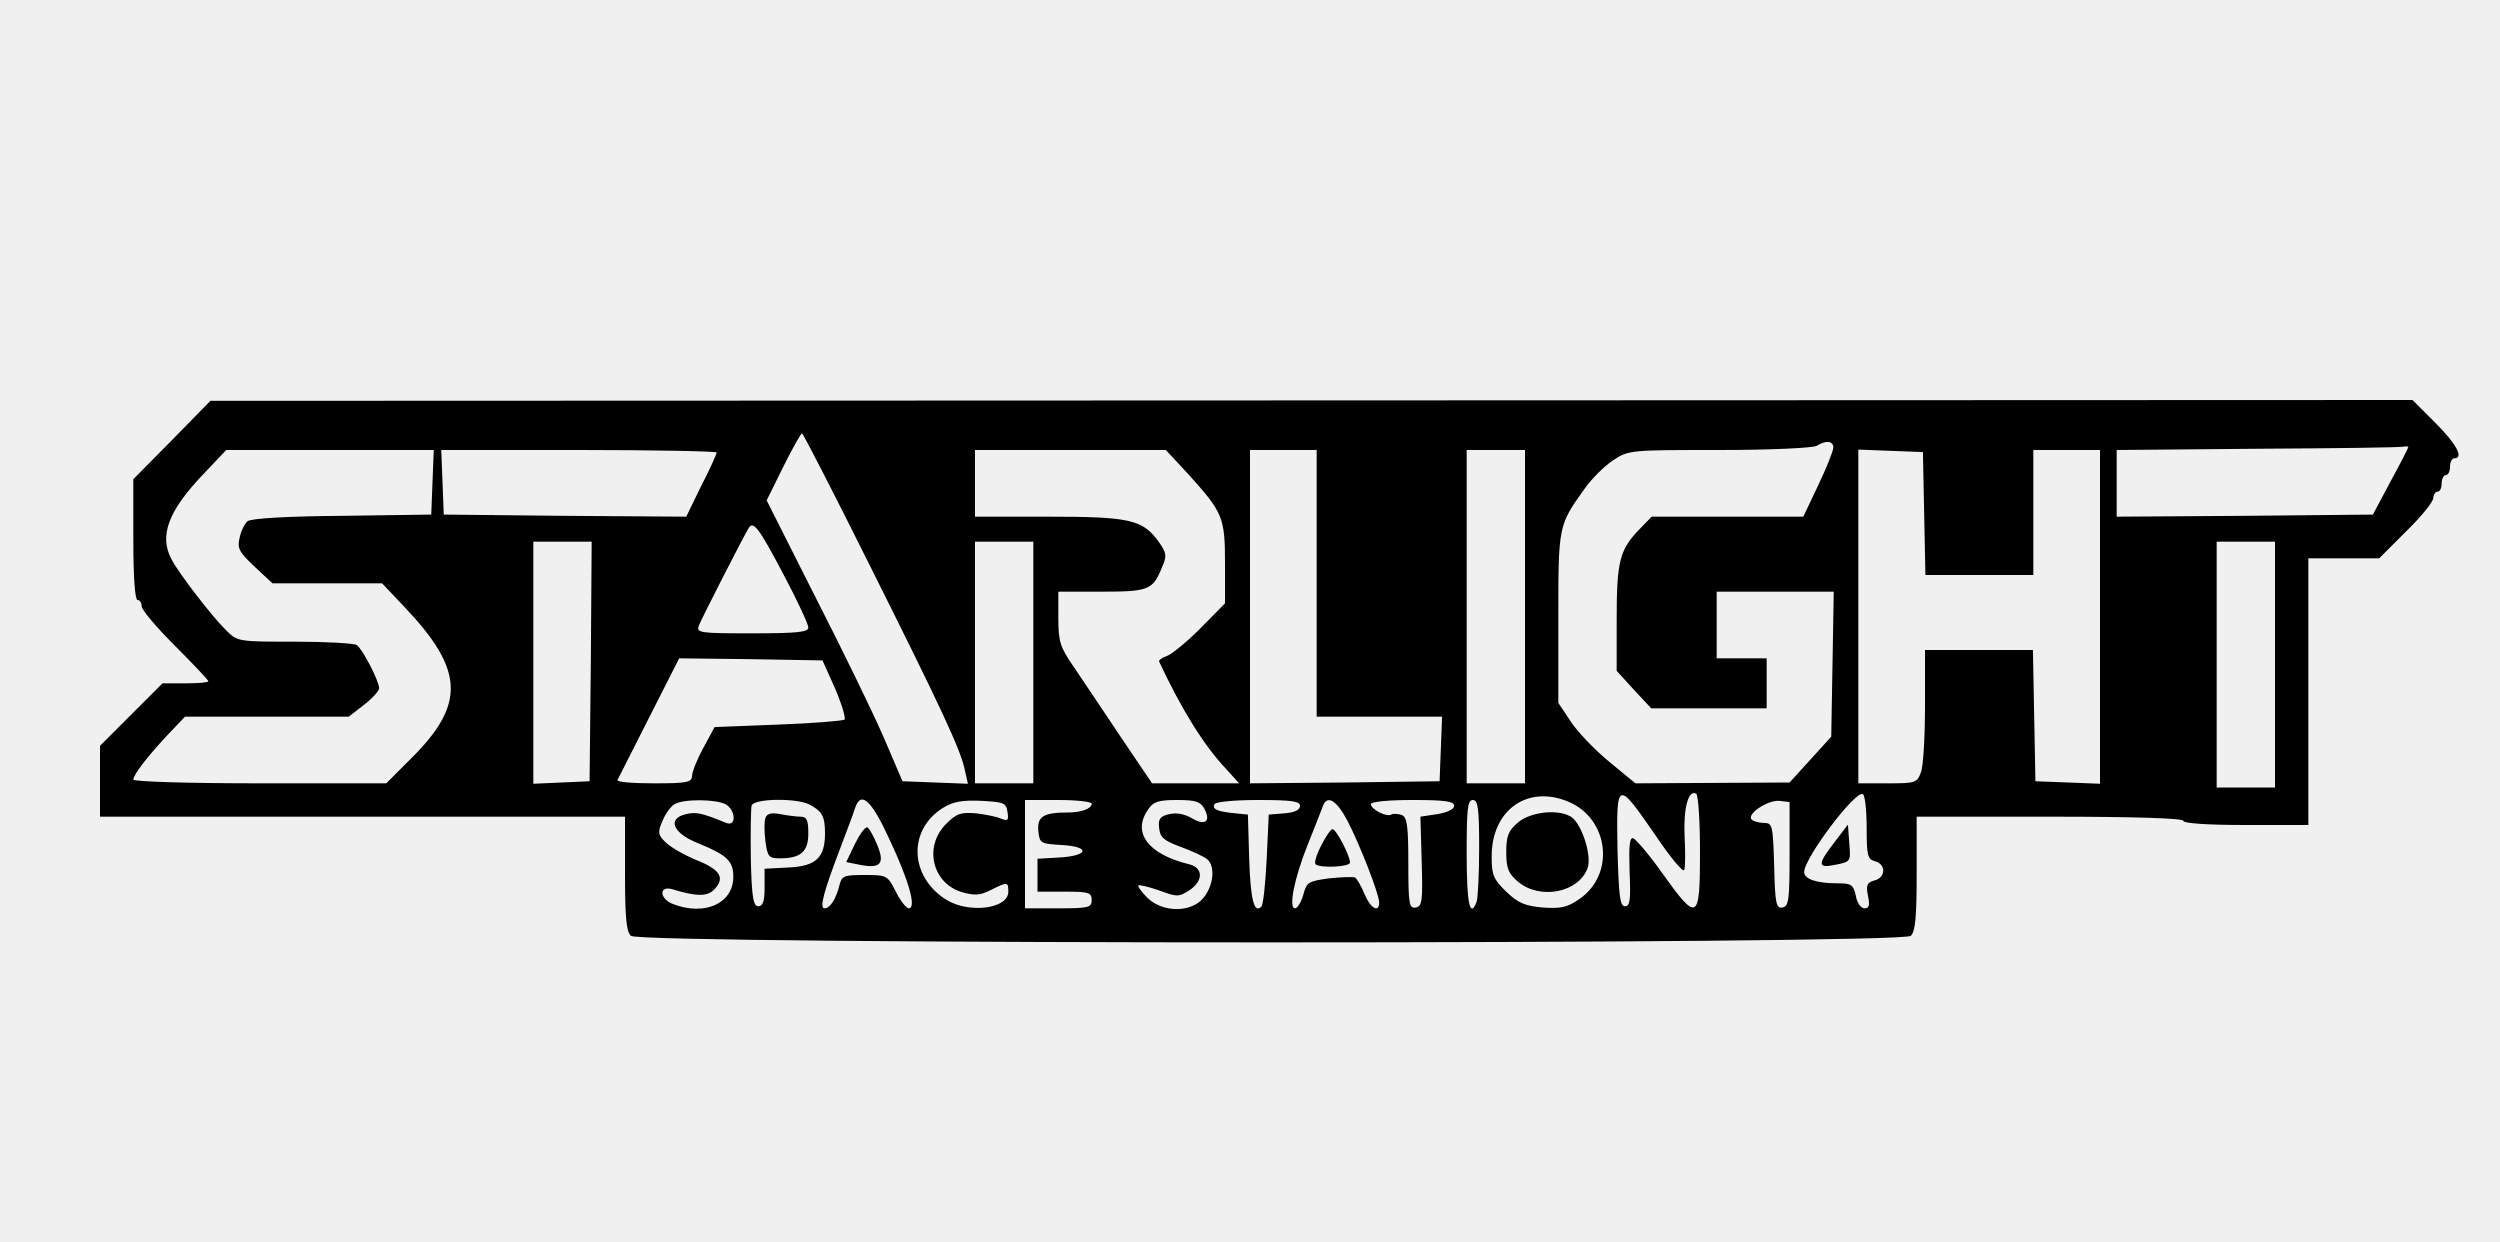
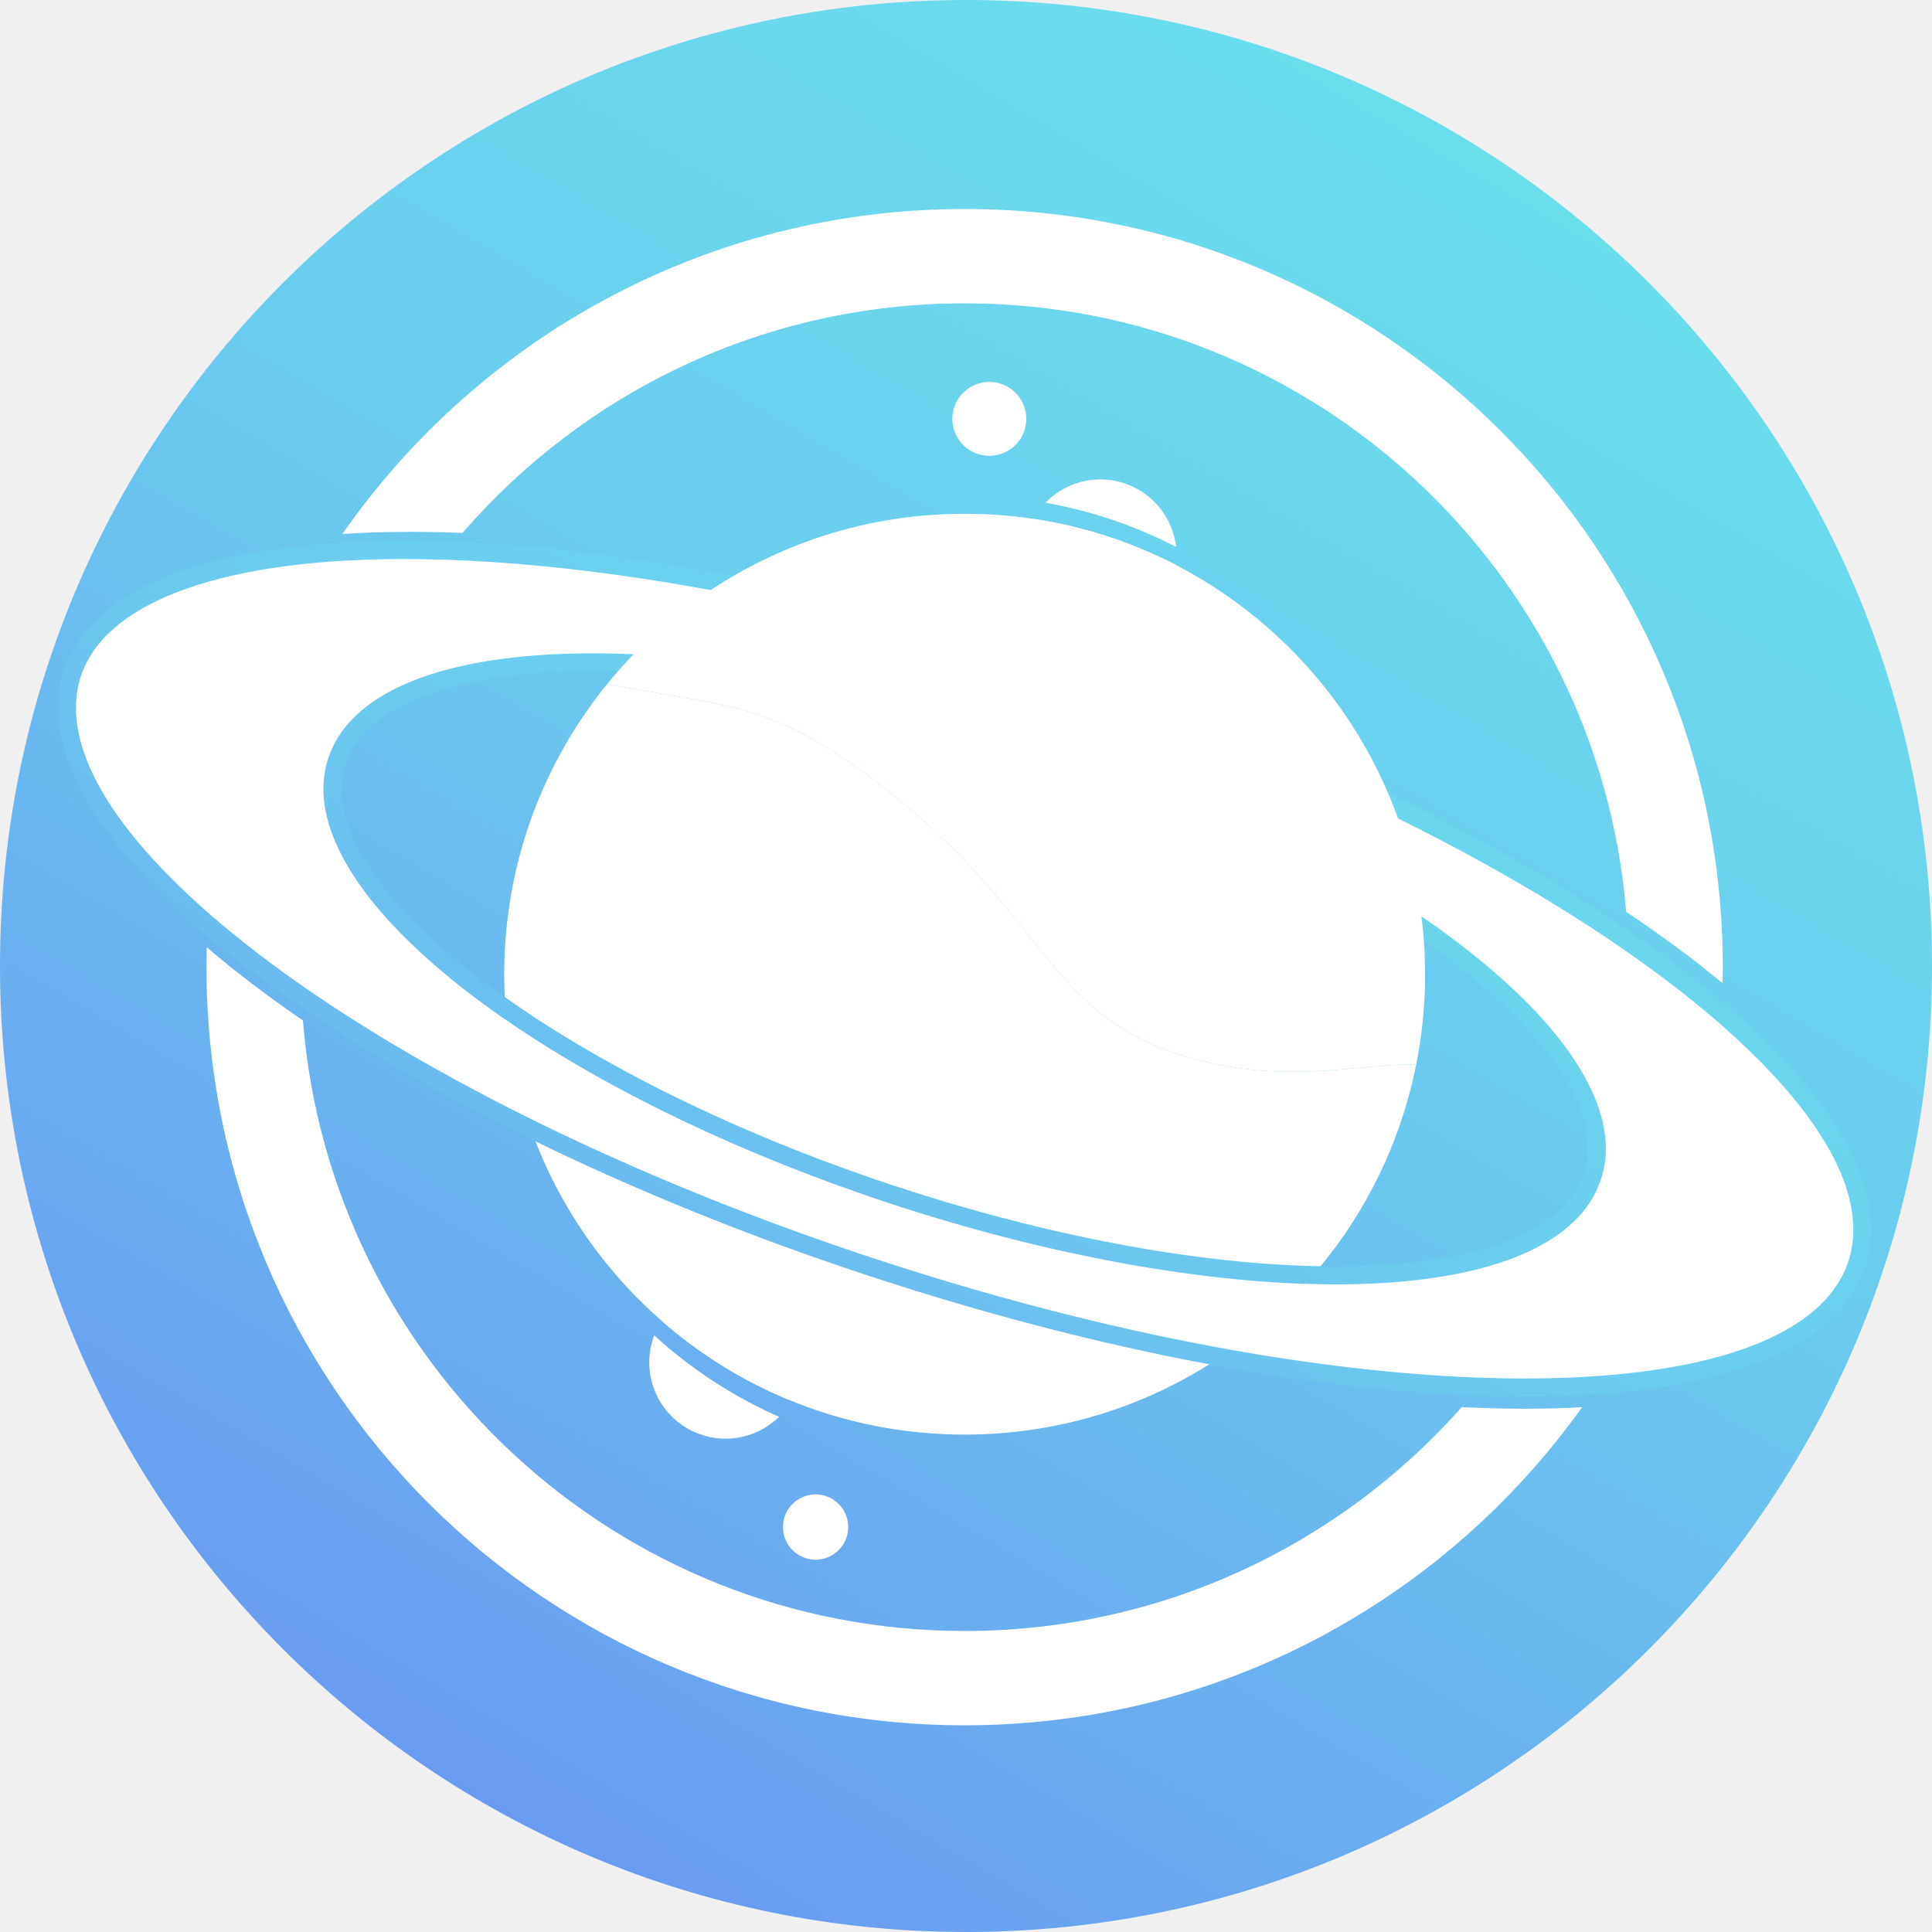
- <svg xmlns="http://www.w3.org/2000/svg" version="1.0" width="600pt" height="298pt" viewBox="0 0 600 298" preserveAspectRatio="xMidYMid meet">
-   <g transform="translate(0,298) scale(0.1,-0.1)" fill="#000000" stroke="none">
-     <path d="M413 1924 l-93 -94 0 -145 c0 -90 4 -145 10 -145 6 0 10 -7 10 -15 0 -9 36 -51 80 -95 44 -44 80 -82 80 -85 0 -3 -25 -5 -55 -5 l-55 0 -75 -75 -75 -75 0 -85 0 -85 630 0 630 0 0 -136 c0 -104 3 -139 14 -150 22 -21 3050 -21 3072 0 11 11 14 46 14 150 l0 136 320 0 c207 0 320 -4 320 -10 0 -6 57 -10 150 -10 l150 0 0 320 0 320 85 0 85 0 65 65 c36 35 65 71 65 80 0 8 5 15 10 15 6 0 10 9 10 20 0 11 5 20 10 20 6 0 10 9 10 20 0 11 5 20 10 20 24 0 6 34 -45 85 l-55 55 -2642 -1 -2643 -1 -92 -94z m1675 -302 c172 -344 219 -444 228 -492 l7 -31 -79 3 -78 3 -45 105 c-25 58 -99 210 -164 337 l-117 232 40 81 c22 44 42 80 45 80 2 0 76 -143 163 -318z m2312 284 c0 -8 -16 -48 -36 -90 l-36 -76 -182 0 -182 0 -31 -32 c-46 -48 -53 -76 -53 -214 l0 -124 41 -45 42 -45 138 0 139 0 0 60 0 60 -60 0 -60 0 0 80 0 80 141 0 140 0 -3 -174 -3 -174 -50 -55 -50 -55 -185 -1 -185 -1 -62 51 c-34 28 -76 71 -93 97 l-30 45 0 204 c0 222 0 222 63 310 16 23 47 54 68 68 38 25 40 25 256 25 124 0 225 5 233 10 22 14 40 12 40 -4z m1380 1 c0 -2 -19 -39 -43 -83 l-42 -79 -308 -3 -307 -2 0 80 0 80 338 3 c185 1 343 3 350 5 6 1 12 1 12 -1z m-4742 -84 l-3 -78 -214 -3 c-131 -1 -219 -6 -227 -13 -7 -6 -16 -24 -19 -40 -6 -25 -1 -34 36 -69 l43 -40 131 0 132 0 54 -57 c144 -152 147 -234 13 -366 l-57 -57 -304 0 c-167 0 -303 4 -303 9 0 12 36 58 84 109 l40 42 196 0 197 0 36 28 c20 15 36 33 37 40 0 17 -40 95 -54 104 -6 4 -73 8 -149 8 -136 0 -137 0 -165 28 -32 31 -113 136 -130 169 -31 57 -8 117 76 205 l55 58 249 0 249 0 -3 -77z m682 71 c0 -3 -16 -40 -37 -80 l-36 -74 -291 2 -291 3 -3 78 -3 77 331 0 c181 0 330 -3 330 -6z m1131 -51 c84 -93 89 -104 89 -215 l0 -96 -60 -61 c-33 -33 -70 -63 -81 -66 -11 -4 -19 -10 -17 -13 54 -115 107 -201 162 -259 l30 -33 -105 0 -104 0 -75 111 c-41 62 -92 137 -112 167 -34 49 -38 62 -38 119 l0 63 104 0 c113 0 123 4 145 59 12 27 11 34 -9 62 -38 52 -69 59 -265 59 l-175 0 0 80 0 80 229 0 229 0 53 -57z m309 -263 l0 -320 150 0 151 0 -3 -77 -3 -78 -227 -3 -228 -2 0 400 0 400 80 0 80 0 0 -320z m500 -80 l0 -400 -70 0 -70 0 0 400 0 400 70 0 70 0 0 -400z m958 248 l3 -148 129 0 130 0 0 150 0 150 80 0 80 0 0 -400 0 -401 -77 3 -78 3 -3 158 -3 157 -129 0 -130 0 0 -134 c0 -74 -4 -146 -10 -160 -9 -25 -14 -26 -80 -26 l-70 0 0 400 0 401 78 -3 77 -3 3 -147z m-2739 -144 c34 -64 61 -122 61 -130 0 -11 -25 -14 -135 -14 -124 0 -134 1 -128 18 5 14 105 210 120 235 11 18 25 -1 82 -109z m-461 -211 l-3 -288 -67 -3 -68 -3 0 291 0 290 70 0 70 0 -2 -287z m1062 -3 l0 -290 -70 0 -70 0 0 290 0 290 70 0 70 0 0 -290z m2980 -5 l0 -295 -70 0 -70 0 0 295 0 295 70 0 70 0 0 -295z m-3456 -57 c16 -37 26 -71 23 -75 -4 -3 -76 -9 -159 -12 l-153 -6 -27 -50 c-15 -27 -27 -58 -27 -67 -1 -16 -12 -18 -92 -18 -50 0 -89 3 -87 8 2 4 36 71 76 150 l72 142 172 -2 172 -3 30 -67z m1970 -354 c35 -52 66 -89 68 -82 3 7 3 44 1 81 -3 67 9 113 28 102 5 -4 9 -67 9 -141 0 -165 -6 -168 -91 -49 -31 44 -63 81 -69 83 -9 3 -11 -17 -9 -79 3 -70 1 -84 -11 -84 -12 0 -15 23 -18 137 -3 167 -1 167 92 32z m506 19 c0 -66 2 -75 20 -80 27 -7 26 -39 -1 -46 -18 -5 -21 -11 -16 -36 5 -24 3 -31 -8 -31 -9 0 -18 13 -21 30 -6 27 -11 30 -43 30 -51 0 -81 10 -81 27 0 34 124 198 141 187 5 -3 9 -39 9 -81z m-716 63 c98 -41 113 -175 26 -234 -29 -20 -44 -23 -88 -20 -43 4 -59 11 -87 38 -31 30 -35 40 -35 85 0 111 86 172 184 131z m-2023 -6 c25 -14 27 -55 2 -45 -59 24 -72 27 -97 21 -46 -11 -31 -46 30 -70 69 -28 84 -43 84 -80 0 -64 -68 -95 -144 -66 -33 12 -36 45 -3 36 59 -18 84 -18 101 -1 27 28 15 48 -43 71 -29 12 -62 31 -73 42 -19 18 -20 24 -8 52 7 17 20 35 29 40 22 13 98 12 122 0z m202 -1 c30 -16 37 -28 37 -69 0 -58 -21 -79 -88 -82 l-57 -3 0 -45 c0 -33 -4 -45 -15 -45 -12 0 -16 21 -18 114 -1 63 0 121 2 128 7 17 108 18 139 2z m192 -84 c47 -100 65 -165 46 -165 -6 0 -20 18 -31 40 -20 39 -21 40 -75 40 -51 0 -55 -2 -61 -27 -8 -31 -22 -53 -35 -53 -13 0 -2 40 36 140 18 47 35 93 38 103 14 39 39 16 82 -78z m283 66 c3 -20 1 -22 -15 -16 -10 5 -37 10 -60 13 -37 3 -47 0 -73 -26 -53 -54 -33 -141 38 -163 32 -9 44 -8 70 5 40 20 42 20 42 -4 0 -41 -93 -53 -148 -20 -89 55 -94 168 -9 221 24 15 46 19 92 17 55 -3 60 -5 63 -27z m202 20 c0 -12 -25 -21 -58 -21 -58 0 -73 -10 -70 -44 3 -30 5 -31 56 -34 70 -4 65 -26 -6 -30 l-52 -3 0 -40 0 -39 65 0 c58 0 65 -2 65 -20 0 -18 -7 -20 -80 -20 l-80 0 0 130 0 130 80 0 c44 0 80 -4 80 -9z m270 -11 c17 -31 3 -43 -29 -24 -19 11 -38 14 -55 10 -22 -5 -27 -12 -24 -34 2 -22 12 -30 53 -45 27 -10 55 -23 62 -29 20 -16 16 -62 -8 -92 -29 -37 -99 -37 -136 0 -14 14 -23 27 -21 29 2 2 24 -3 50 -12 43 -16 47 -16 72 0 35 23 34 55 -1 63 -98 24 -137 76 -97 132 12 18 25 22 69 22 44 0 56 -4 65 -20z m230 6 c0 -10 -13 -16 -37 -18 l-38 -3 -5 -107 c-3 -58 -8 -110 -13 -114 -17 -18 -26 18 -29 116 l-3 105 -30 3 c-43 4 -57 10 -50 22 3 6 50 10 106 10 79 0 99 -3 99 -14z m114 -36 c30 -58 76 -176 76 -196 0 -26 -21 -14 -35 20 -8 19 -18 37 -23 40 -4 2 -32 1 -62 -2 -50 -7 -54 -9 -62 -39 -5 -18 -14 -33 -20 -33 -16 0 -2 72 31 154 16 39 31 79 35 89 10 31 33 18 60 -33z m256 36 c0 -8 -16 -16 -41 -20 l-40 -6 3 -107 c3 -96 1 -108 -14 -111 -16 -3 -18 7 -18 106 0 91 -3 111 -16 116 -9 3 -20 4 -25 1 -11 -7 -49 13 -49 25 0 6 42 10 100 10 78 0 100 -3 100 -14z m60 -100 c0 -63 -3 -121 -6 -130 -16 -42 -24 -5 -24 114 0 109 2 130 15 130 12 0 15 -19 15 -114z m745 -16 c0 -110 -2 -125 -17 -128 -15 -3 -18 9 -20 100 -3 98 -4 103 -25 103 -11 0 -25 4 -29 8 -13 13 38 47 66 45 l25 -3 0 -125z" />
-     <path d="M4403 959 c-41 -53 -41 -63 -1 -55 41 8 40 7 36 56 l-3 41 -32 -42z" />
-     <path d="M3643 1006 c-23 -20 -28 -32 -28 -71 0 -39 5 -51 28 -71 52 -44 145 -27 167 32 11 28 -12 102 -37 122 -29 21 -98 15 -130 -12z" />
-     <path d="M1837 1017 c-3 -8 -3 -33 0 -56 5 -37 8 -41 35 -41 50 0 68 16 68 60 0 32 -4 40 -19 40 -10 0 -32 3 -48 6 -21 4 -32 2 -36 -9z" />
-     <path d="M2052 955 l-21 -44 35 -7 c48 -9 58 4 39 49 -8 19 -18 38 -23 41 -5 3 -18 -15 -30 -39z" />
-     <path d="M3171 951 c-11 -21 -17 -41 -14 -45 10 -10 83 -7 83 4 0 16 -33 80 -42 80 -4 0 -16 -17 -27 -39z" />
+ <svg xmlns="http://www.w3.org/2000/svg" id="_Слой_1" data-name="Слой 1" viewBox="0 0 640 640">
+   <defs>
+     <style>
+       .cls-1 {
+         fill: url(#_Безымянный_градиент_92);
+       }
+ 
+       .cls-1, .cls-2, .cls-3 {
+         stroke-width: 0px;
+       }
+ 
+       .cls-2 {
+         fill: #fff;
+       }
+ 
+       .cls-3 {
+         fill: url(#_Безымянный_градиент_95);
+       }
+     </style>
+     <linearGradient id="_Безымянный_градиент_95" data-name="Безымянный градиент 95" x1="67.47" y1="748.4" x2="724.86" y2="-366.82" gradientUnits="userSpaceOnUse">
+       <stop offset="0" stop-color="#6886f2" />
+       <stop offset=".43" stop-color="#6accef" />
+       <stop offset=".82" stop-color="#6aefe8" />
+       <stop offset="1" stop-color="#6aefc6" />
+     </linearGradient>
+     <linearGradient id="_Безымянный_градиент_92" data-name="Безымянный градиент 92" x1="67.54" y1="748.43" x2="724.93" y2="-366.78" gradientUnits="userSpaceOnUse">
+       <stop offset="0" stop-color="#6886f2" />
+       <stop offset=".38" stop-color="#6accef" />
+       <stop offset=".7" stop-color="#6aefe8" />
+       <stop offset="1" stop-color="#6aefc6" />
+     </linearGradient>
+   </defs>
+   <circle id="_ЦВЕТ" data-name="ЦВЕТ" class="cls-3" cx="320" cy="320" r="320" />
+   <path id="_обводка" data-name="обводка" class="cls-2" d="m489.96,466.37c-1.9-.06-3.81-.14-5.74-.25-40.28,45.48-99.12,74.16-164.67,74.16-115.51,0-210.21-89.05-219.2-202.24-11.79-8.07-22.45-16.19-31.86-24.25-.06,2.19-.09,4.39-.09,6.59,0,138.71,112.44,251.15,251.15,251.15,84.36,0,159-41.58,204.54-105.38-10.68.59-22.08.66-34.13.22ZM319.55,69.23c-85.36,0-160.77,42.58-206.15,107.66,12.3-.81,25.62-.93,39.81-.35,40.32-46.59,99.89-76.06,166.34-76.06,115.28,0,209.83,88.7,219.14,201.57,11.75,7.86,22.44,15.78,31.95,23.66.04-1.77.06-3.55.06-5.33,0-138.71-112.44-251.15-251.15-251.15Z" />
+   <g id="_сферы" data-name="сферы">
+     <circle class="cls-2" cx="270.17" cy="505.85" r="10.81" transform="translate(-297.58 586.72) rotate(-70)" />
+     <path class="cls-2" d="m389.61,181.2c-13.39-6.94-27.95-11.95-43.29-14.67,6.72-6.95,17.15-9.71,26.82-6.19,9.3,3.39,15.41,11.66,16.47,20.86Z" />
+     <path class="cls-2" d="m342.37,171.89c16.79,2.52,32.69,7.77,47.22,15.3-.23,1.86-.67,3.71-1.34,5.54-4.78,13.12-19.28,19.88-32.39,15.1-13.12-4.77-19.88-19.27-15.11-32.38.45-1.25,1-2.44,1.62-3.56Z" />
+     <path class="cls-2" d="m339.23,142.94c-2.31,6.35-9.34,9.63-15.69,7.32s-9.63-9.34-7.32-15.69c2.31-6.35,9.34-9.63,15.69-7.32s9.63,9.34,7.32,15.69Z" />
+     <path class="cls-2" d="m216.73,442.36c12.14,11.1,26.08,20.25,41.34,26.97-6.73,6.61-16.91,9.17-26.36,5.73-13.12-4.78-19.88-19.28-15.1-32.39.04-.1.08-.21.12-.31Z" />
+     <path class="cls-2" d="m264.1,459.95c-.53,1.45-1.18,2.83-1.93,4.11-15.84-6.42-30.35-15.44-43.01-26.53,6.27-9.66,18.55-14.07,29.83-9.97,13.12,4.78,19.88,19.28,15.11,32.39Z" />
  </g>
+   <path id="_нк" data-name="нк" class="cls-2" d="m470.42,345.25c-.36,2.45-.78,4.89-1.26,7.3-.14.69-.28,1.38-.43,2.06-.35,1.67-.73,3.32-1.14,4.97-5.95,23.99-17.58,45.74-33.39,63.74-3.88,4.41-7.99,8.58-12.35,12.52-24.19,21.89-55.44,36.13-89.92,38.9-4.08.32-8.22.49-12.38.49-2.33,0-4.65-.05-6.95-.16-17.35-.77-33.95-4.45-49.32-10.56-.37-.15-.74-.3-1.11-.45-15.84-6.42-30.35-15.44-43.01-26.53-3.89-3.39-7.6-6.99-11.12-10.76-24.74-26.49-40.15-61.8-40.98-100.71-.03-1.11-.04-2.23-.04-3.35,0-5.47.29-10.87.86-16.21.27-2.54.6-5.07,1-7.57,4.08-26.06,14.75-49.93,30.25-69.85.67-.85,1.34-1.7,2.03-2.54,37.11,7.35,51.51,5.72,81.92,27.22,65.85,46.56,60.43,84.14,114.99,97.68,29.41,7.29,50.56,1.22,71.08,1.11.48-2.41.9-4.85,1.27-7.3Z" />
+   <path id="_пояс" data-name="пояс" class="cls-2" d="m570.24,335.59c-9.15-7.89-19.51-15.83-30.95-23.74-47.03-32.5-112.32-64.41-187.18-89.21-60.7-20.12-119.14-32.72-169.53-37.83-.79-.09-1.57-.16-2.35-.24-.17-.02-.35-.03-.52-.05-10.88-1.05-21.36-1.75-31.41-2.09-13.93-.48-27-.27-39.06.61-44.17,3.23-74.8,15.55-84.12,36.96-.43.98-.81,1.97-1.15,2.99-1.03,3.11-1.61,6.33-1.76,9.64-1.02,21.56,16.06,47.24,46.59,73.57,9.18,7.91,19.57,15.88,31.06,23.82,47.02,32.49,112.3,64.39,187.13,89.18,68.17,22.59,133.49,35.71,187.77,39.38,1.07.07,2.14.14,3.2.21,4.07.25,8.07.45,12,.58,13.96.51,27.06.33,39.16-.53,40.25-2.83,69.37-13.17,81.54-31.01,1.92-2.81,3.42-5.8,4.47-8.98.86-2.6,1.41-5.28,1.65-8.03,1.99-21.9-15.2-48.23-46.54-75.23Zm-41.48,48.33c-.23,2.01-.65,3.97-1.29,5.89-.79,2.37-1.87,4.61-3.25,6.73-5.4,8.33-15.23,14.67-28.54,18.99-1.02.33-2.06.65-3.13.96-.09.03-.18.05-.27.07-42.64,12.24-117.45,5.44-197.44-21.06-107.14-35.5-185.72-93.79-184.69-134.89.07-2.96.55-5.82,1.47-8.58.34-1.02.73-2.02,1.19-3,6.49-14.08,24.39-23.19,49.98-27.23,1.02-.16,2.05-.31,3.1-.45,43.97-6.1,109.23,2.08,178.37,24.99,109.49,36.28,189.16,96.36,184.5,137.58Z" />
+   <path id="_ЦВЕТ-2" data-name="ЦВЕТ" class="cls-1" d="m505.09,462.65c-4.97,0-10.05-.09-15.24-.28-3.74-.12-7.69-.31-12.07-.58l-3.21-.21c-56.91-3.85-122.1-17.51-188.52-39.53-72.2-23.92-138.92-55.72-187.89-89.56-11.53-7.97-22.07-16.05-31.31-24.01-32.2-27.77-48.67-54.04-47.63-75.98.16-3.59.8-7.11,1.91-10.44.38-1.13.79-2.19,1.25-3.25,9.53-21.9,39.5-35.3,86.65-38.75,12.19-.89,25.44-1.1,39.38-.62,10.03.34,20.66,1.05,31.6,2.1l.23.02c.12.01.24.02.36.03l.75.07c.53.05,1.06.1,1.59.17,52.4,5.31,111.24,18.44,170.13,37.96,72.21,23.92,138.96,55.74,187.94,89.59,11.53,7.97,22.03,16.03,31.2,23.94,33.15,28.56,49.6,55.45,47.57,77.77-.26,2.96-.86,5.89-1.79,8.7-1.12,3.39-2.75,6.67-4.84,9.73-12.38,18.15-41.36,29.33-83.81,32.31-7.68.55-15.79.82-24.24.82ZM134.04,185.18c-8.57,0-16.8.28-24.58.85-44.15,3.23-73.12,15.72-81.59,35.17-.4.9-.74,1.79-1.06,2.74-.93,2.8-1.47,5.78-1.61,8.83-.95,20.04,14.8,44.64,45.55,71.16,9.08,7.83,19.45,15.78,30.81,23.62,48.51,33.52,114.7,65.06,186.37,88.8,65.95,21.85,130.62,35.42,187.03,39.23l3.2.21c4.31.26,8.21.45,11.9.58,13.8.5,26.87.33,38.85-.52,40.55-2.85,67.96-13.12,79.27-29.71,1.78-2.6,3.15-5.37,4.1-8.23.78-2.37,1.29-4.84,1.51-7.35,1.85-20.32-13.89-45.46-45.51-72.7h0c-9.01-7.77-19.34-15.69-30.7-23.54-48.53-33.53-114.73-65.08-186.42-88.83-58.48-19.39-116.88-32.42-168.89-37.69-.54-.06-1.04-.11-1.53-.16l-1.03-.1c-.12-.01-.24-.02-.36-.03-10.75-1.04-21.25-1.74-31.16-2.07-4.81-.17-9.54-.25-14.16-.25Zm308.39,240.28c-42.29,0-94.99-9.38-148.53-27.11-51.85-17.18-99.35-40.54-133.74-65.77-34.71-25.47-53.53-51.05-53.01-72.04.08-3.27.62-6.45,1.62-9.45.4-1.19.83-2.28,1.32-3.33,6.72-14.58,24.78-24.59,52.23-28.92,1.05-.16,2.1-.32,3.17-.46,45.86-6.36,113.05,3.03,179.71,25.12,53.07,17.59,101.34,41.52,135.91,67.38,35.03,26.21,53.01,52.27,50.63,73.38h0c-.26,2.25-.74,4.44-1.42,6.5-.87,2.6-2.07,5.1-3.58,7.42-5.68,8.76-15.82,15.56-30.13,20.21-1.05.34-2.12.67-3.22.99-.08.03-.21.06-.36.1-14.06,4.02-31.25,5.99-50.6,5.99Zm-245.96-203.04c-10.82,0-20.93.63-30.16,1.91-1.04.14-2.05.29-3.05.44-25.37,4-41.87,12.83-47.72,25.52-.4.85-.75,1.73-1.07,2.69-.81,2.43-1.25,5.02-1.32,7.7-.48,18.97,17.48,42.78,50.56,67.06,33.9,24.87,80.8,47.93,132.08,64.92,77,25.51,151.98,33.57,195.67,21.02l.19-.05c1.11-.32,2.12-.63,3.11-.95,12.97-4.21,22.03-10.19,26.95-17.77,1.23-1.89,2.21-3.93,2.92-6.05.56-1.69.94-3.42,1.15-5.28h0c2.14-18.9-15-43.02-48.26-67.9-34.07-25.49-81.73-49.1-134.2-66.49-52.34-17.34-104.89-26.77-146.85-26.77Z" />
+   <path id="_вк" data-name="вк" class="cls-2" d="m472.08,322.71c0,7.66-.57,15.19-1.66,22.54-.37,2.45-.79,4.89-1.27,7.3-20.52.11-41.67,6.18-71.08-1.11-54.56-13.54-49.14-51.12-114.99-97.68-30.41-21.5-44.81-19.87-81.92-27.22,1.42-1.75,2.89-3.47,4.4-5.15,5.49-6.19,11.49-11.93,17.93-17.16,2.04-1.66,4.13-3.27,6.26-4.82,2.85-2.08,5.77-4.06,8.76-5.94,1.97-1.24,3.97-2.43,6-3.57,3.35-1.91,6.79-3.69,10.3-5.34,3.22-1.5,6.49-2.9,9.83-4.19,1.66-.65,3.34-1.26,5.04-1.85,15.63-5.4,32.4-8.33,49.87-8.33,7.75,0,15.37.58,22.82,1.7,16.79,2.52,32.69,7.77,47.22,15.3,43.85,22.71,75.27,66.06,81.39,117.19.61,5.04.97,10.17,1.07,15.35.02.99.03,1.98.03,2.98Z" />
</svg>
